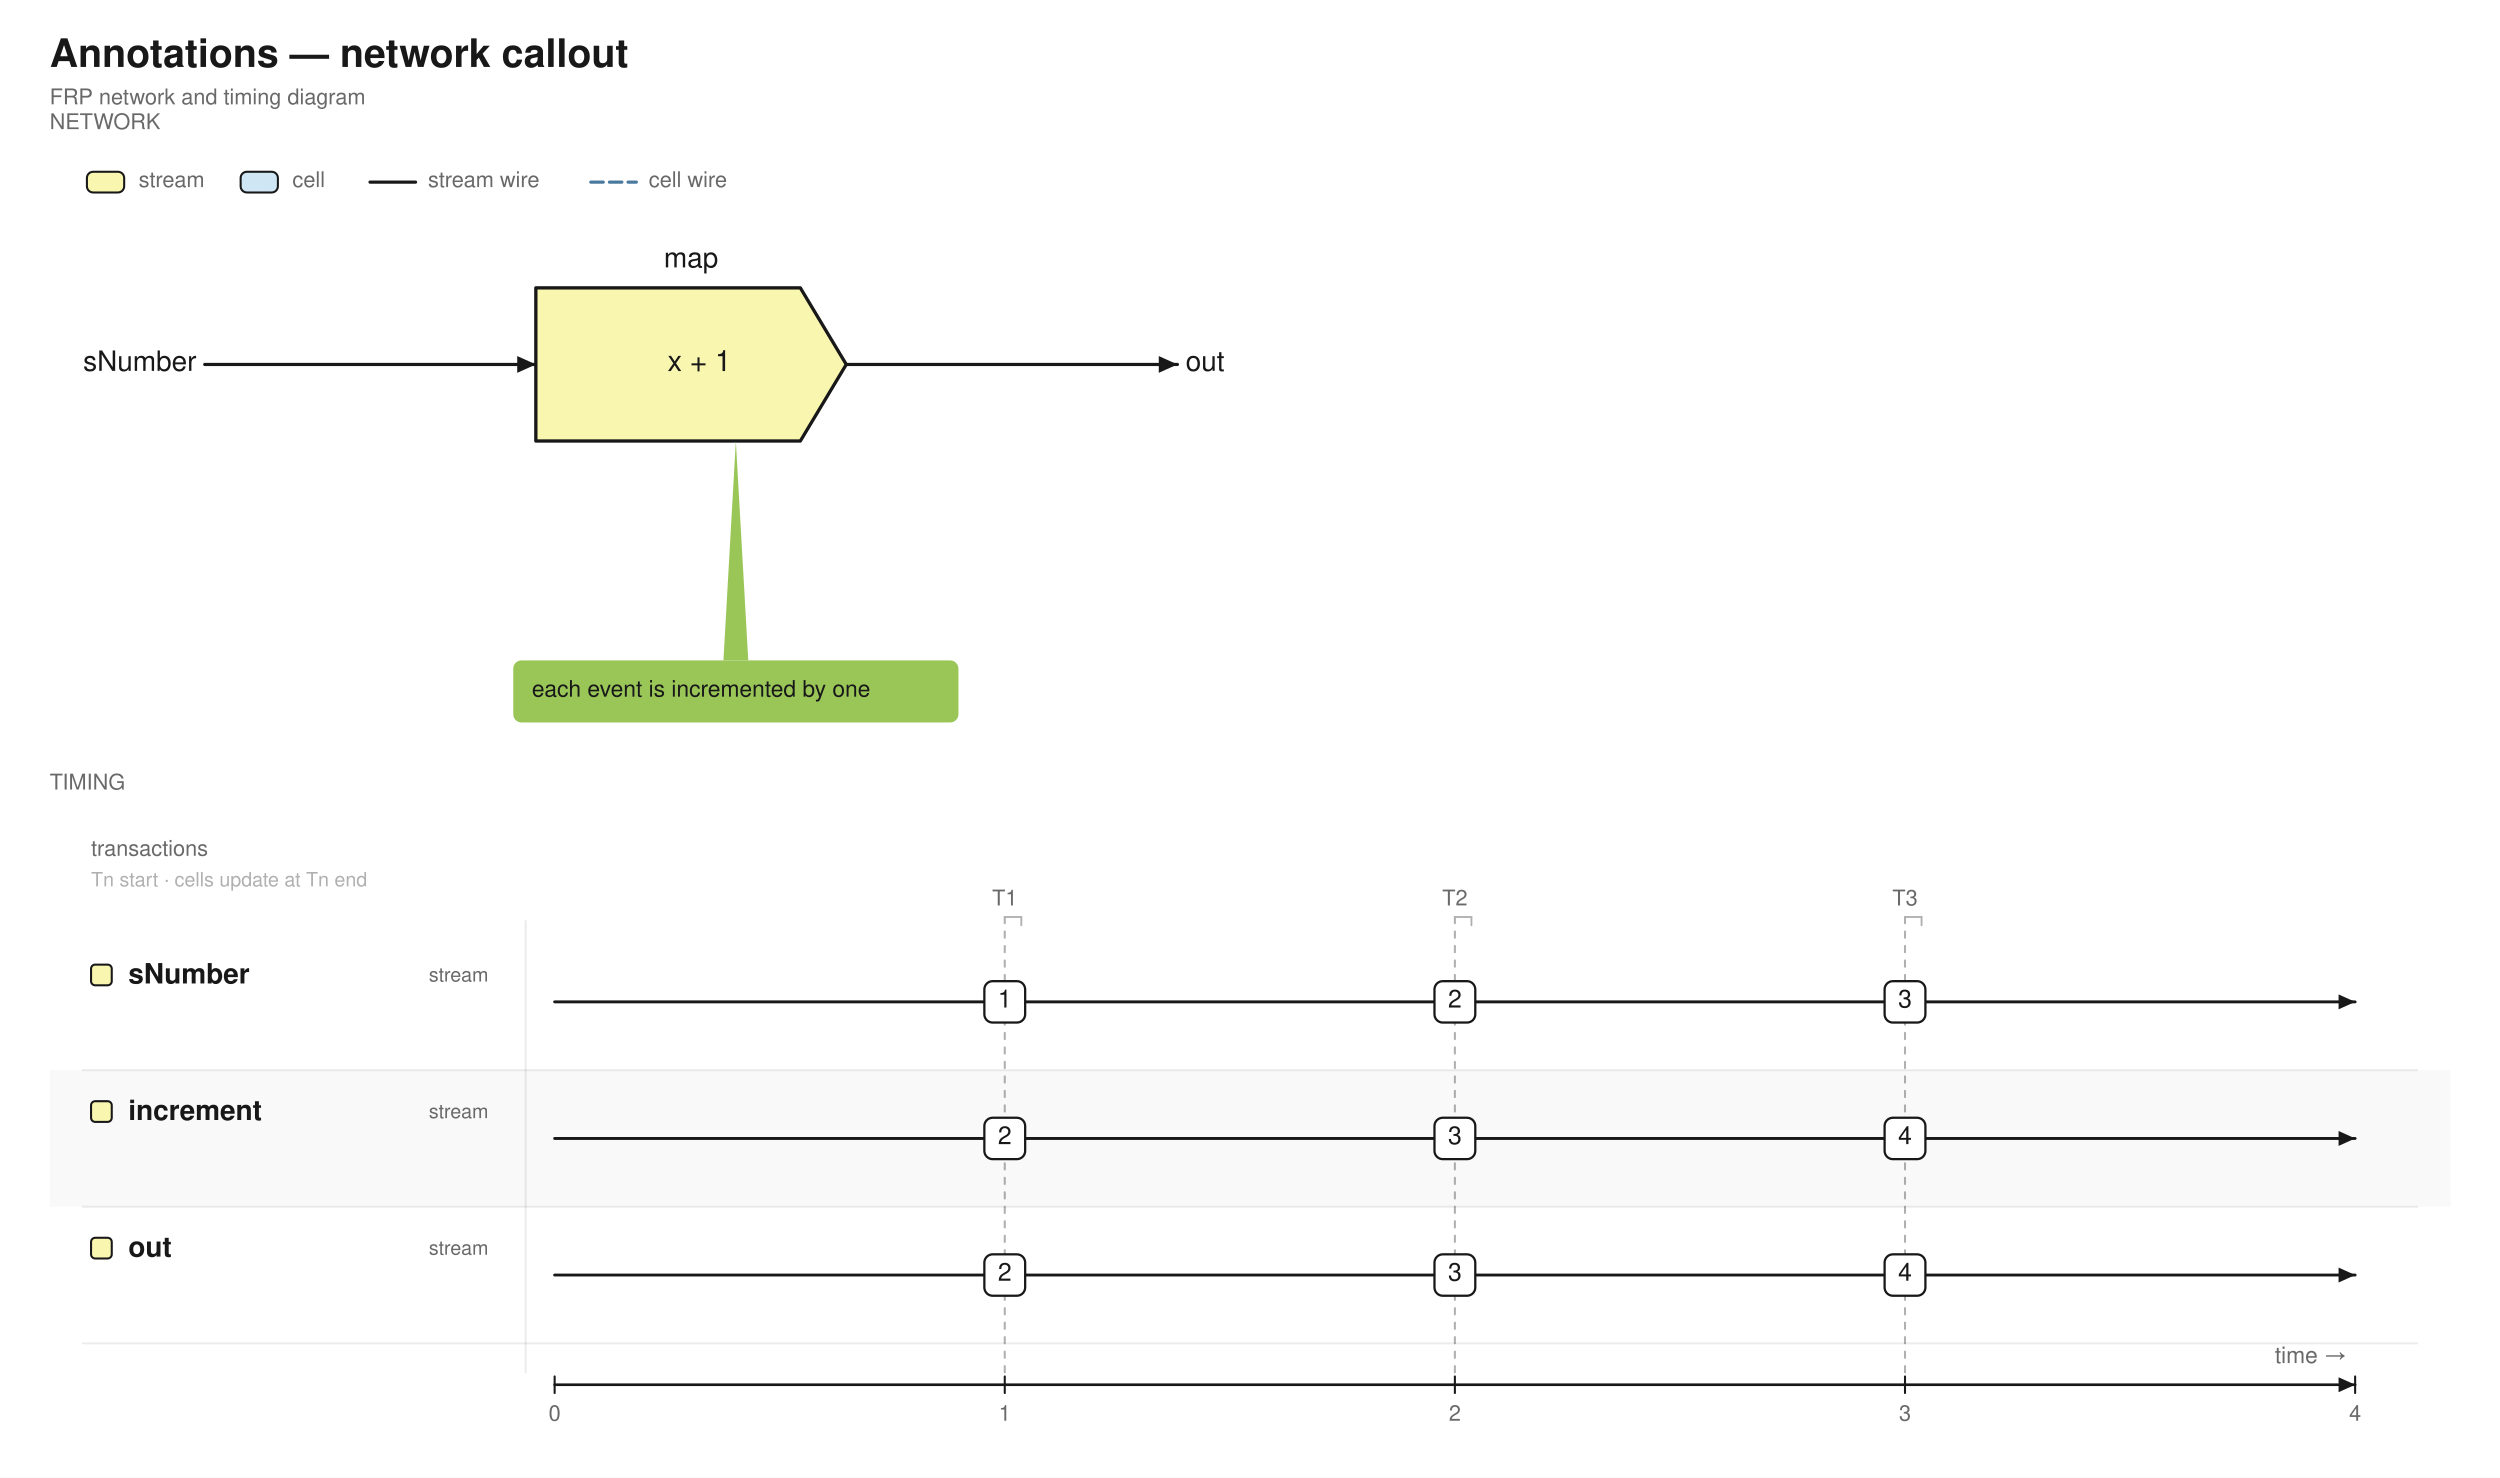
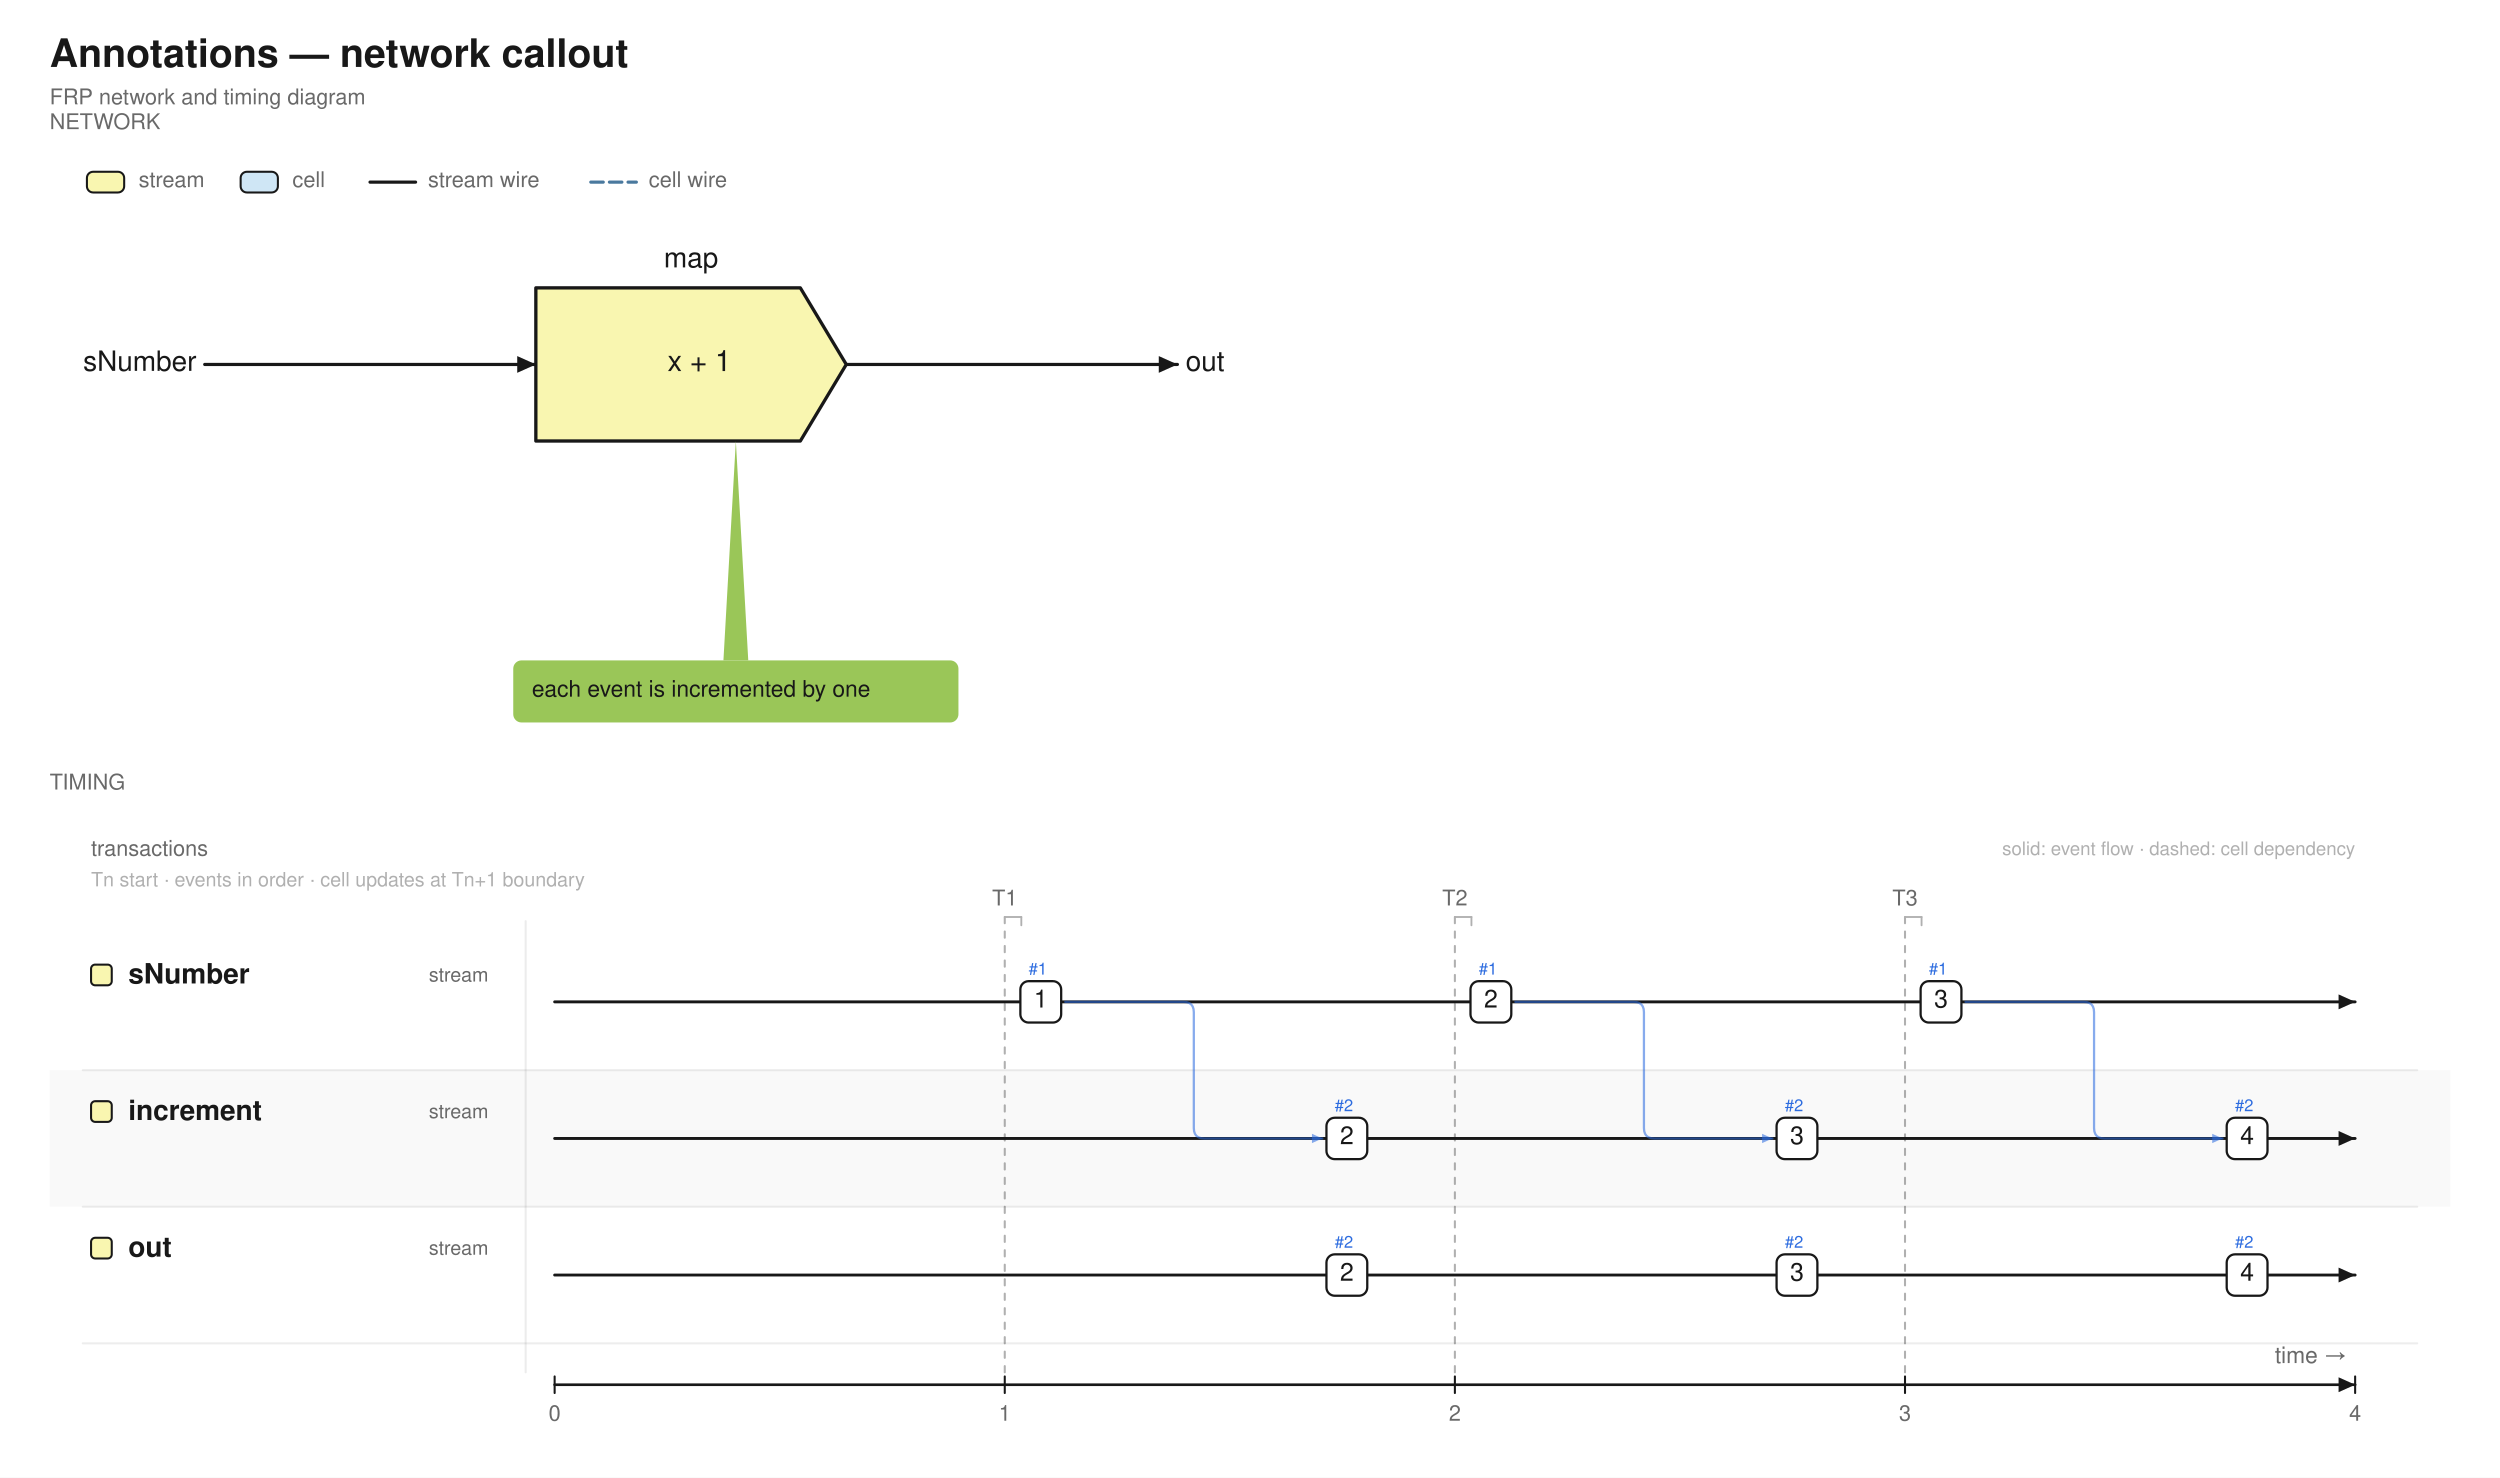
<svg xmlns="http://www.w3.org/2000/svg" width="1208" height="714" viewBox="0 0 1208 714">
  <rect width="100%" height="100%" fill="#ffffff" />
  <g transform="translate(0,0)">
    <text x="24.00" y="28.00" font-family="Helvetica, Arial, 'Noto Sans JP', sans-serif" font-size="19.00" fill="#181818" text-anchor="start" dominant-baseline="central" font-weight="600">Annotations — network callout</text>
    <text x="24.00" y="48.00" font-family="Helvetica, Arial, 'Noto Sans JP', sans-serif" font-size="10.50" fill="#696969" text-anchor="start" dominant-baseline="central">FRP network and timing diagram</text>
    <text x="24.00" y="60.00" font-family="Helvetica, Arial, 'Noto Sans JP', sans-serif" font-size="10.50" fill="#696969" text-anchor="start" dominant-baseline="central">NETWORK</text>
    <rect x="42.00" y="83.00" width="18.00" height="10.00" rx="3.00" fill="#f9f6b0" stroke="#181818" stroke-width="1.00" />
    <text x="67.00" y="88.00" font-family="Helvetica, Arial, 'Noto Sans JP', sans-serif" font-size="10.50" fill="#696969" text-anchor="start" dominant-baseline="central">stream</text>
    <rect x="116.28" y="83.00" width="18.00" height="10.00" rx="3.00" fill="#cfe6f5" stroke="#181818" stroke-width="1.00" />
    <text x="141.28" y="88.00" font-family="Helvetica, Arial, 'Noto Sans JP', sans-serif" font-size="10.50" fill="#696969" text-anchor="start" dominant-baseline="central">cell</text>
    <line x1="178.80" y1="88.00" x2="200.80" y2="88.00" stroke="#181818" stroke-width="1.55" stroke-linecap="round" />
    <text x="206.80" y="88.00" font-family="Helvetica, Arial, 'Noto Sans JP', sans-serif" font-size="10.50" fill="#696969" text-anchor="start" dominant-baseline="central">stream wire</text>
    <line x1="285.48" y1="88.00" x2="307.48" y2="88.00" stroke="#4a799e" stroke-width="1.55" stroke-linecap="round" stroke-dasharray="6.00 3.00" />
    <text x="313.48" y="88.00" font-family="Helvetica, Arial, 'Noto Sans JP', sans-serif" font-size="10.50" fill="#696969" text-anchor="start" dominant-baseline="central">cell wire</text>
    <path d="M98.92,176.10 L112.92,176.10 L244.92,176.10 L258.92,176.10" fill="none" stroke="#181818" stroke-width="1.55" stroke-linecap="round" stroke-linejoin="round" />
    <path d="M258.92,176.10 L249.92,180.15 L249.92,172.05 Z" fill="#181818" />
    <path d="M408.92,176.10 L422.92,176.10 L554.92,176.10 L568.92,176.10" fill="none" stroke="#181818" stroke-width="1.55" stroke-linecap="round" stroke-linejoin="round" />
    <path d="M568.92,176.10 L559.92,180.15 L559.92,172.05 Z" fill="#181818" />
    <text x="94.92" y="176.10" font-family="Helvetica, Arial, 'Noto Sans JP', sans-serif" font-size="13.50" fill="#181818" text-anchor="end" dominant-baseline="central">sNumber</text>
    <path d="M258.92,139.10 L386.72,139.10 L408.92,176.10 L386.72,213.10 L258.92,213.10 Z" fill="#f9f6b0" stroke="#181818" stroke-width="1.60" stroke-linejoin="round" />
    <text x="333.92" y="126.10" font-family="Helvetica, Arial, 'Noto Sans JP', sans-serif" font-size="13.50" fill="#181818" text-anchor="middle" dominant-baseline="central">map</text>
    <text x="337.92" y="176.10" font-family="Helvetica, Arial, 'Noto Sans JP', sans-serif" font-size="14.00" fill="#181818" text-anchor="middle" dominant-baseline="central">x + 1</text>
    <text x="572.92" y="176.10" font-family="Helvetica, Arial, 'Noto Sans JP', sans-serif" font-size="13.50" fill="#181818" text-anchor="start" dominant-baseline="central">out</text>
    <path d="M355.56,213.10 L361.56,319.10 L349.56,319.10 Z" fill="#9ac658" />
    <rect x="248.00" y="319.10" width="215.12" height="30.00" rx="4.00" fill="#9ac658" />
    <text x="257.00" y="334.10" font-family="Helvetica, Arial, 'Noto Sans JP', sans-serif" font-size="11.00" fill="#181818" text-anchor="start" dominant-baseline="central">each event is incremented by one</text>
    <text x="24.00" y="379.10" font-family="Helvetica, Arial, 'Noto Sans JP', sans-serif" font-size="10.50" fill="#696969" text-anchor="start" dominant-baseline="central">TIMING</text>
    <text x="44.00" y="411.10" font-family="Helvetica, Arial, 'Noto Sans JP', sans-serif" font-size="10.50" fill="#696969" text-anchor="start" dominant-baseline="central">transactions</text>
-     <text x="44.00" y="426.10" font-family="Helvetica, Arial, 'Noto Sans JP', sans-serif" font-size="9.50" fill="#b0b0b0" text-anchor="start" dominant-baseline="central">Tn start · cells update at Tn end</text>
+     <text x="44.00" y="426.10" font-family="Helvetica, Arial, 'Noto Sans JP', sans-serif" font-size="9.50" fill="#b0b0b0" text-anchor="start" dominant-baseline="central">Tn start · events in order · cell updates at Tn+1 boundary</text>
+     <text x="1138.00" y="411.10" font-family="Helvetica, Arial, 'Noto Sans JP', sans-serif" font-size="9.00" fill="#b0b0b0" text-anchor="end" dominant-baseline="central">solid: event flow · dashed: cell dependency</text>
    <line x1="485.50" y1="443.10" x2="485.50" y2="663.10" stroke="#b0b0b0" stroke-width="1.00" stroke-linecap="round" stroke-dasharray="3.00 4.00" />
    <line x1="485.50" y1="443.10" x2="493.50" y2="443.10" stroke="#b0b0b0" stroke-width="0.90" stroke-linecap="round" />
    <line x1="493.50" y1="443.10" x2="493.50" y2="447.10" stroke="#b0b0b0" stroke-width="0.90" stroke-linecap="round" />
    <text x="485.50" y="435.10" font-family="Helvetica, Arial, 'Noto Sans JP', sans-serif" font-size="10.50" fill="#696969" text-anchor="middle" dominant-baseline="central">T1</text>
    <line x1="703.00" y1="443.10" x2="703.00" y2="663.10" stroke="#b0b0b0" stroke-width="1.00" stroke-linecap="round" stroke-dasharray="3.00 4.00" />
    <line x1="703.00" y1="443.10" x2="711.00" y2="443.10" stroke="#b0b0b0" stroke-width="0.90" stroke-linecap="round" />
    <line x1="711.00" y1="443.10" x2="711.00" y2="447.10" stroke="#b0b0b0" stroke-width="0.90" stroke-linecap="round" />
    <text x="703.00" y="435.10" font-family="Helvetica, Arial, 'Noto Sans JP', sans-serif" font-size="10.50" fill="#696969" text-anchor="middle" dominant-baseline="central">T2</text>
    <line x1="920.50" y1="443.10" x2="920.50" y2="663.10" stroke="#b0b0b0" stroke-width="1.00" stroke-linecap="round" stroke-dasharray="3.00 4.00" />
    <line x1="920.50" y1="443.10" x2="928.50" y2="443.10" stroke="#b0b0b0" stroke-width="0.90" stroke-linecap="round" />
    <line x1="928.50" y1="443.10" x2="928.50" y2="447.10" stroke="#b0b0b0" stroke-width="0.90" stroke-linecap="round" />
    <text x="920.50" y="435.10" font-family="Helvetica, Arial, 'Noto Sans JP', sans-serif" font-size="10.50" fill="#696969" text-anchor="middle" dominant-baseline="central">T3</text>
    <line x1="254.00" y1="445.10" x2="254.00" y2="663.10" stroke="rgba(0,0,0,0.078)" stroke-width="1.00" stroke-linecap="round" />
    <line x1="40.00" y1="517.10" x2="1168.00" y2="517.10" stroke="rgba(0,0,0,0.071)" stroke-width="1.00" stroke-linecap="round" />
    <rect x="44.00" y="466.10" width="10.00" height="10.00" rx="2.00" fill="#f9f6b0" stroke="#181818" stroke-width="1.00" />
    <text x="62.00" y="472.10" font-family="Helvetica, Arial, 'Noto Sans JP', sans-serif" font-size="13.50" fill="#181818" text-anchor="start" dominant-baseline="central" font-weight="600">sNumber</text>
    <text x="236.00" y="472.10" font-family="Helvetica, Arial, 'Noto Sans JP', sans-serif" font-size="9.50" fill="#696969" text-anchor="end" dominant-baseline="central">stream</text>
    <line x1="268.00" y1="484.10" x2="1138.00" y2="484.10" stroke="#181818" stroke-width="1.40" stroke-linecap="round" />
    <path d="M1138.00,484.10 L1130.00,487.70 L1130.00,480.50 Z" fill="#181818" />
-     <rect x="475.64" y="474.10" width="19.72" height="20.00" rx="4.00" fill="#ffffff" stroke="#181818" stroke-width="1.10" />
-     <text x="485.50" y="484.10" font-family="Helvetica, Arial, 'Noto Sans JP', sans-serif" font-size="12.00" fill="#181818" text-anchor="middle" dominant-baseline="central">1</text>
-     <rect x="693.14" y="474.10" width="19.72" height="20.00" rx="4.00" fill="#ffffff" stroke="#181818" stroke-width="1.10" />
-     <text x="703.00" y="484.10" font-family="Helvetica, Arial, 'Noto Sans JP', sans-serif" font-size="12.00" fill="#181818" text-anchor="middle" dominant-baseline="central">2</text>
-     <rect x="910.64" y="474.10" width="19.72" height="20.00" rx="4.00" fill="#ffffff" stroke="#181818" stroke-width="1.10" />
-     <text x="920.50" y="484.10" font-family="Helvetica, Arial, 'Noto Sans JP', sans-serif" font-size="12.00" fill="#181818" text-anchor="middle" dominant-baseline="central">3</text>
    <rect x="24.00" y="517.10" width="1160.00" height="66.00" rx="0.00" fill="rgba(0,0,0,0.027)" />
    <line x1="40.00" y1="583.10" x2="1168.00" y2="583.10" stroke="rgba(0,0,0,0.071)" stroke-width="1.00" stroke-linecap="round" />
    <rect x="44.00" y="532.10" width="10.00" height="10.00" rx="2.00" fill="#f9f6b0" stroke="#181818" stroke-width="1.00" />
    <text x="62.00" y="538.10" font-family="Helvetica, Arial, 'Noto Sans JP', sans-serif" font-size="13.50" fill="#181818" text-anchor="start" dominant-baseline="central" font-weight="600">increment</text>
    <text x="236.00" y="538.10" font-family="Helvetica, Arial, 'Noto Sans JP', sans-serif" font-size="9.50" fill="#696969" text-anchor="end" dominant-baseline="central">stream</text>
    <line x1="268.00" y1="550.10" x2="1138.00" y2="550.10" stroke="#181818" stroke-width="1.40" stroke-linecap="round" />
    <path d="M1138.00,550.10 L1130.00,553.70 L1130.00,546.50 Z" fill="#181818" />
-     <rect x="475.64" y="540.10" width="19.72" height="20.00" rx="4.00" fill="#ffffff" stroke="#181818" stroke-width="1.10" />
-     <text x="485.50" y="550.10" font-family="Helvetica, Arial, 'Noto Sans JP', sans-serif" font-size="12.00" fill="#181818" text-anchor="middle" dominant-baseline="central">2</text>
-     <rect x="693.14" y="540.10" width="19.72" height="20.00" rx="4.00" fill="#ffffff" stroke="#181818" stroke-width="1.10" />
-     <text x="703.00" y="550.10" font-family="Helvetica, Arial, 'Noto Sans JP', sans-serif" font-size="12.00" fill="#181818" text-anchor="middle" dominant-baseline="central">3</text>
-     <rect x="910.64" y="540.10" width="19.72" height="20.00" rx="4.00" fill="#ffffff" stroke="#181818" stroke-width="1.10" />
-     <text x="920.50" y="550.10" font-family="Helvetica, Arial, 'Noto Sans JP', sans-serif" font-size="12.00" fill="#181818" text-anchor="middle" dominant-baseline="central">4</text>
    <line x1="40.00" y1="649.10" x2="1168.00" y2="649.10" stroke="rgba(0,0,0,0.071)" stroke-width="1.00" stroke-linecap="round" />
    <rect x="44.00" y="598.10" width="10.00" height="10.00" rx="2.00" fill="#f9f6b0" stroke="#181818" stroke-width="1.00" />
    <text x="62.00" y="604.10" font-family="Helvetica, Arial, 'Noto Sans JP', sans-serif" font-size="13.50" fill="#181818" text-anchor="start" dominant-baseline="central" font-weight="600">out</text>
    <text x="236.00" y="604.10" font-family="Helvetica, Arial, 'Noto Sans JP', sans-serif" font-size="9.50" fill="#696969" text-anchor="end" dominant-baseline="central">stream</text>
    <line x1="268.00" y1="616.10" x2="1138.00" y2="616.10" stroke="#181818" stroke-width="1.40" stroke-linecap="round" />
    <path d="M1138.00,616.10 L1130.00,619.70 L1130.00,612.50 Z" fill="#181818" />
-     <rect x="475.64" y="606.10" width="19.72" height="20.00" rx="4.00" fill="#ffffff" stroke="#181818" stroke-width="1.10" />
-     <text x="485.50" y="616.10" font-family="Helvetica, Arial, 'Noto Sans JP', sans-serif" font-size="12.00" fill="#181818" text-anchor="middle" dominant-baseline="central">2</text>
-     <rect x="693.14" y="606.10" width="19.72" height="20.00" rx="4.00" fill="#ffffff" stroke="#181818" stroke-width="1.10" />
-     <text x="703.00" y="616.10" font-family="Helvetica, Arial, 'Noto Sans JP', sans-serif" font-size="12.00" fill="#181818" text-anchor="middle" dominant-baseline="central">3</text>
-     <rect x="910.64" y="606.10" width="19.72" height="20.00" rx="4.00" fill="#ffffff" stroke="#181818" stroke-width="1.10" />
-     <text x="920.50" y="616.10" font-family="Helvetica, Arial, 'Noto Sans JP', sans-serif" font-size="12.00" fill="#181818" text-anchor="middle" dominant-baseline="central">4</text>
+     <path d="M514.76,484.10 L571.85,484.10 L573.38,484.24 L574.63,484.66 L575.60,485.35 L576.29,486.32 L576.71,487.57 L576.85,489.10 L576.85,489.10 L576.85,545.10 L576.99,546.63 L577.41,547.88 L578.10,548.85 L579.07,549.54 L580.32,549.96 L581.85,550.10 L581.85,550.10 L638.94,550.10" fill="none" stroke="rgba(45,108,223,0.569)" stroke-width="1.10" stroke-linecap="round" stroke-linejoin="round" />
+     <path d="M638.94,550.10 L633.94,552.35 L633.94,547.85 Z" fill="rgba(45,108,223,0.569)" />
+     <path d="M732.26,484.10 L789.35,484.10 L790.88,484.24 L792.13,484.66 L793.10,485.35 L793.79,486.32 L794.21,487.57 L794.35,489.10 L794.35,489.10 L794.35,545.10 L794.49,546.63 L794.91,547.88 L795.60,548.85 L796.57,549.54 L797.82,549.96 L799.35,550.10 L799.35,550.10 L856.44,550.10" fill="none" stroke="rgba(45,108,223,0.569)" stroke-width="1.10" stroke-linecap="round" stroke-linejoin="round" />
+     <path d="M856.44,550.10 L851.44,552.35 L851.44,547.85 Z" fill="rgba(45,108,223,0.569)" />
+     <path d="M949.76,484.10 L1006.85,484.10 L1008.38,484.24 L1009.63,484.66 L1010.60,485.35 L1011.29,486.32 L1011.71,487.57 L1011.85,489.10 L1011.85,489.10 L1011.85,545.10 L1011.99,546.63 L1012.41,547.88 L1013.10,548.85 L1014.07,549.54 L1015.32,549.96 L1016.85,550.10 L1016.85,550.10 L1073.94,550.10" fill="none" stroke="rgba(45,108,223,0.569)" stroke-width="1.10" stroke-linecap="round" stroke-linejoin="round" />
+     <path d="M1073.94,550.10 L1068.94,552.35 L1068.94,547.85 Z" fill="rgba(45,108,223,0.569)" />
+     <rect x="493.04" y="474.10" width="19.72" height="20.00" rx="4.00" fill="#ffffff" stroke="#181818" stroke-width="1.10" />
+     <text x="502.90" y="484.10" font-family="Helvetica, Arial, 'Noto Sans JP', sans-serif" font-size="12.00" fill="#181818" text-anchor="middle" dominant-baseline="central">1</text>
+     <text x="497.04" y="469.10" font-family="Helvetica, Arial, 'Noto Sans JP', sans-serif" font-size="8.00" fill="#2d6cdf" text-anchor="start" dominant-baseline="central">#1</text>
+     <rect x="710.54" y="474.10" width="19.72" height="20.00" rx="4.00" fill="#ffffff" stroke="#181818" stroke-width="1.10" />
+     <text x="720.40" y="484.10" font-family="Helvetica, Arial, 'Noto Sans JP', sans-serif" font-size="12.00" fill="#181818" text-anchor="middle" dominant-baseline="central">2</text>
+     <text x="714.54" y="469.10" font-family="Helvetica, Arial, 'Noto Sans JP', sans-serif" font-size="8.00" fill="#2d6cdf" text-anchor="start" dominant-baseline="central">#1</text>
+     <rect x="928.04" y="474.10" width="19.72" height="20.00" rx="4.00" fill="#ffffff" stroke="#181818" stroke-width="1.10" />
+     <text x="937.90" y="484.10" font-family="Helvetica, Arial, 'Noto Sans JP', sans-serif" font-size="12.00" fill="#181818" text-anchor="middle" dominant-baseline="central">3</text>
+     <text x="932.04" y="469.10" font-family="Helvetica, Arial, 'Noto Sans JP', sans-serif" font-size="8.00" fill="#2d6cdf" text-anchor="start" dominant-baseline="central">#1</text>
+     <rect x="640.94" y="540.10" width="19.72" height="20.00" rx="4.00" fill="#ffffff" stroke="#181818" stroke-width="1.10" />
+     <text x="650.80" y="550.10" font-family="Helvetica, Arial, 'Noto Sans JP', sans-serif" font-size="12.00" fill="#181818" text-anchor="middle" dominant-baseline="central">2</text>
+     <text x="644.94" y="535.10" font-family="Helvetica, Arial, 'Noto Sans JP', sans-serif" font-size="8.00" fill="#2d6cdf" text-anchor="start" dominant-baseline="central">#2</text>
+     <rect x="858.44" y="540.10" width="19.72" height="20.00" rx="4.00" fill="#ffffff" stroke="#181818" stroke-width="1.10" />
+     <text x="868.30" y="550.10" font-family="Helvetica, Arial, 'Noto Sans JP', sans-serif" font-size="12.00" fill="#181818" text-anchor="middle" dominant-baseline="central">3</text>
+     <text x="862.44" y="535.10" font-family="Helvetica, Arial, 'Noto Sans JP', sans-serif" font-size="8.00" fill="#2d6cdf" text-anchor="start" dominant-baseline="central">#2</text>
+     <rect x="1075.94" y="540.10" width="19.72" height="20.00" rx="4.00" fill="#ffffff" stroke="#181818" stroke-width="1.10" />
+     <text x="1085.80" y="550.10" font-family="Helvetica, Arial, 'Noto Sans JP', sans-serif" font-size="12.00" fill="#181818" text-anchor="middle" dominant-baseline="central">4</text>
+     <text x="1079.94" y="535.10" font-family="Helvetica, Arial, 'Noto Sans JP', sans-serif" font-size="8.00" fill="#2d6cdf" text-anchor="start" dominant-baseline="central">#2</text>
+     <rect x="640.94" y="606.10" width="19.72" height="20.00" rx="4.00" fill="#ffffff" stroke="#181818" stroke-width="1.10" />
+     <text x="650.80" y="616.10" font-family="Helvetica, Arial, 'Noto Sans JP', sans-serif" font-size="12.00" fill="#181818" text-anchor="middle" dominant-baseline="central">2</text>
+     <text x="644.94" y="601.10" font-family="Helvetica, Arial, 'Noto Sans JP', sans-serif" font-size="8.00" fill="#2d6cdf" text-anchor="start" dominant-baseline="central">#2</text>
+     <rect x="858.44" y="606.10" width="19.72" height="20.00" rx="4.00" fill="#ffffff" stroke="#181818" stroke-width="1.10" />
+     <text x="868.30" y="616.10" font-family="Helvetica, Arial, 'Noto Sans JP', sans-serif" font-size="12.00" fill="#181818" text-anchor="middle" dominant-baseline="central">3</text>
+     <text x="862.44" y="601.10" font-family="Helvetica, Arial, 'Noto Sans JP', sans-serif" font-size="8.00" fill="#2d6cdf" text-anchor="start" dominant-baseline="central">#2</text>
+     <rect x="1075.94" y="606.10" width="19.72" height="20.00" rx="4.00" fill="#ffffff" stroke="#181818" stroke-width="1.10" />
+     <text x="1085.80" y="616.10" font-family="Helvetica, Arial, 'Noto Sans JP', sans-serif" font-size="12.00" fill="#181818" text-anchor="middle" dominant-baseline="central">4</text>
+     <text x="1079.94" y="601.10" font-family="Helvetica, Arial, 'Noto Sans JP', sans-serif" font-size="8.00" fill="#2d6cdf" text-anchor="start" dominant-baseline="central">#2</text>
    <line x1="268.00" y1="669.10" x2="1138.00" y2="669.10" stroke="#181818" stroke-width="1.30" stroke-linecap="round" />
    <path d="M1138.00,669.10 L1130.00,672.70 L1130.00,665.50 Z" fill="#181818" />
    <line x1="268.00" y1="665.10" x2="268.00" y2="673.10" stroke="#181818" stroke-width="1.00" stroke-linecap="round" />
    <text x="268.00" y="684.10" font-family="Helvetica, Arial, 'Noto Sans JP', sans-serif" font-size="10.50" fill="#696969" text-anchor="middle" dominant-baseline="central">0</text>
    <line x1="485.50" y1="665.10" x2="485.50" y2="673.10" stroke="#181818" stroke-width="1.00" stroke-linecap="round" />
    <text x="485.50" y="684.10" font-family="Helvetica, Arial, 'Noto Sans JP', sans-serif" font-size="10.50" fill="#696969" text-anchor="middle" dominant-baseline="central">1</text>
    <line x1="703.00" y1="665.10" x2="703.00" y2="673.10" stroke="#181818" stroke-width="1.00" stroke-linecap="round" />
    <text x="703.00" y="684.10" font-family="Helvetica, Arial, 'Noto Sans JP', sans-serif" font-size="10.50" fill="#696969" text-anchor="middle" dominant-baseline="central">2</text>
    <line x1="920.50" y1="665.10" x2="920.50" y2="673.10" stroke="#181818" stroke-width="1.00" stroke-linecap="round" />
    <text x="920.50" y="684.10" font-family="Helvetica, Arial, 'Noto Sans JP', sans-serif" font-size="10.50" fill="#696969" text-anchor="middle" dominant-baseline="central">3</text>
    <line x1="1138.00" y1="665.10" x2="1138.00" y2="673.10" stroke="#181818" stroke-width="1.00" stroke-linecap="round" />
    <text x="1138.00" y="684.10" font-family="Helvetica, Arial, 'Noto Sans JP', sans-serif" font-size="10.50" fill="#696969" text-anchor="middle" dominant-baseline="central">4</text>
    <text x="1134.00" y="656.10" font-family="Helvetica, Arial, 'Noto Sans JP', sans-serif" font-size="11.00" fill="#696969" text-anchor="end" dominant-baseline="central">time →</text>
  </g>
</svg>
